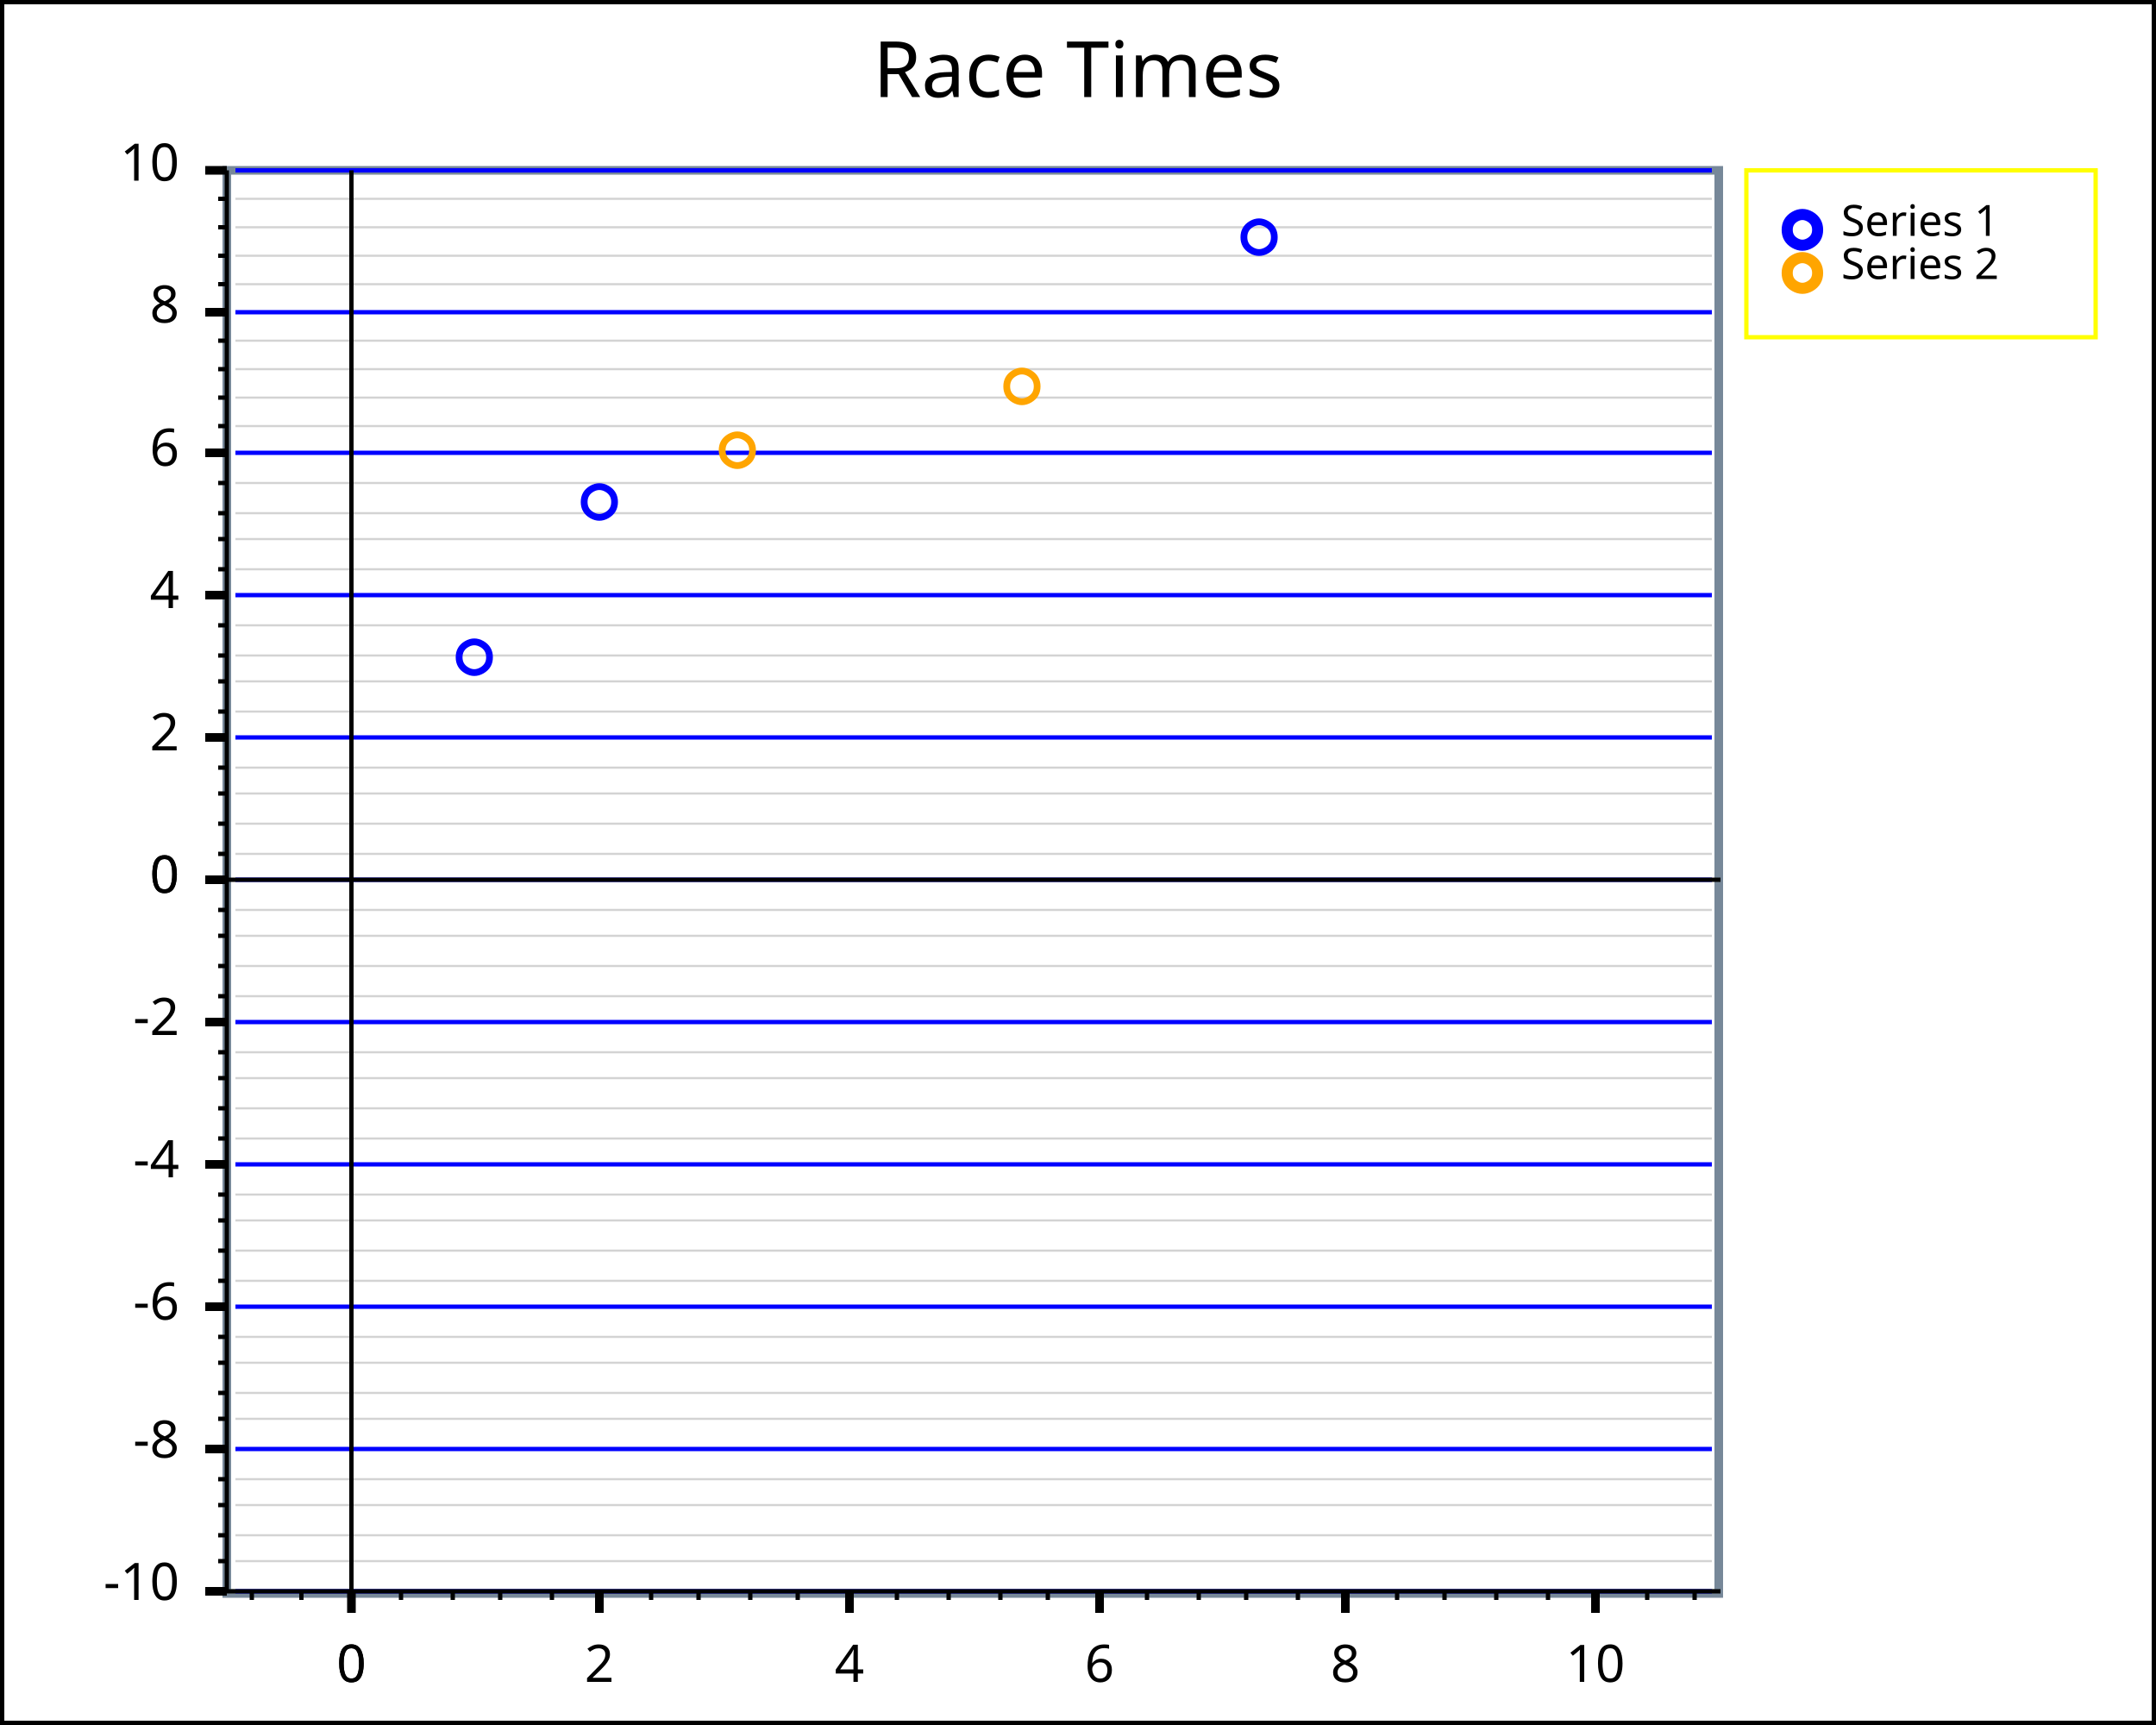
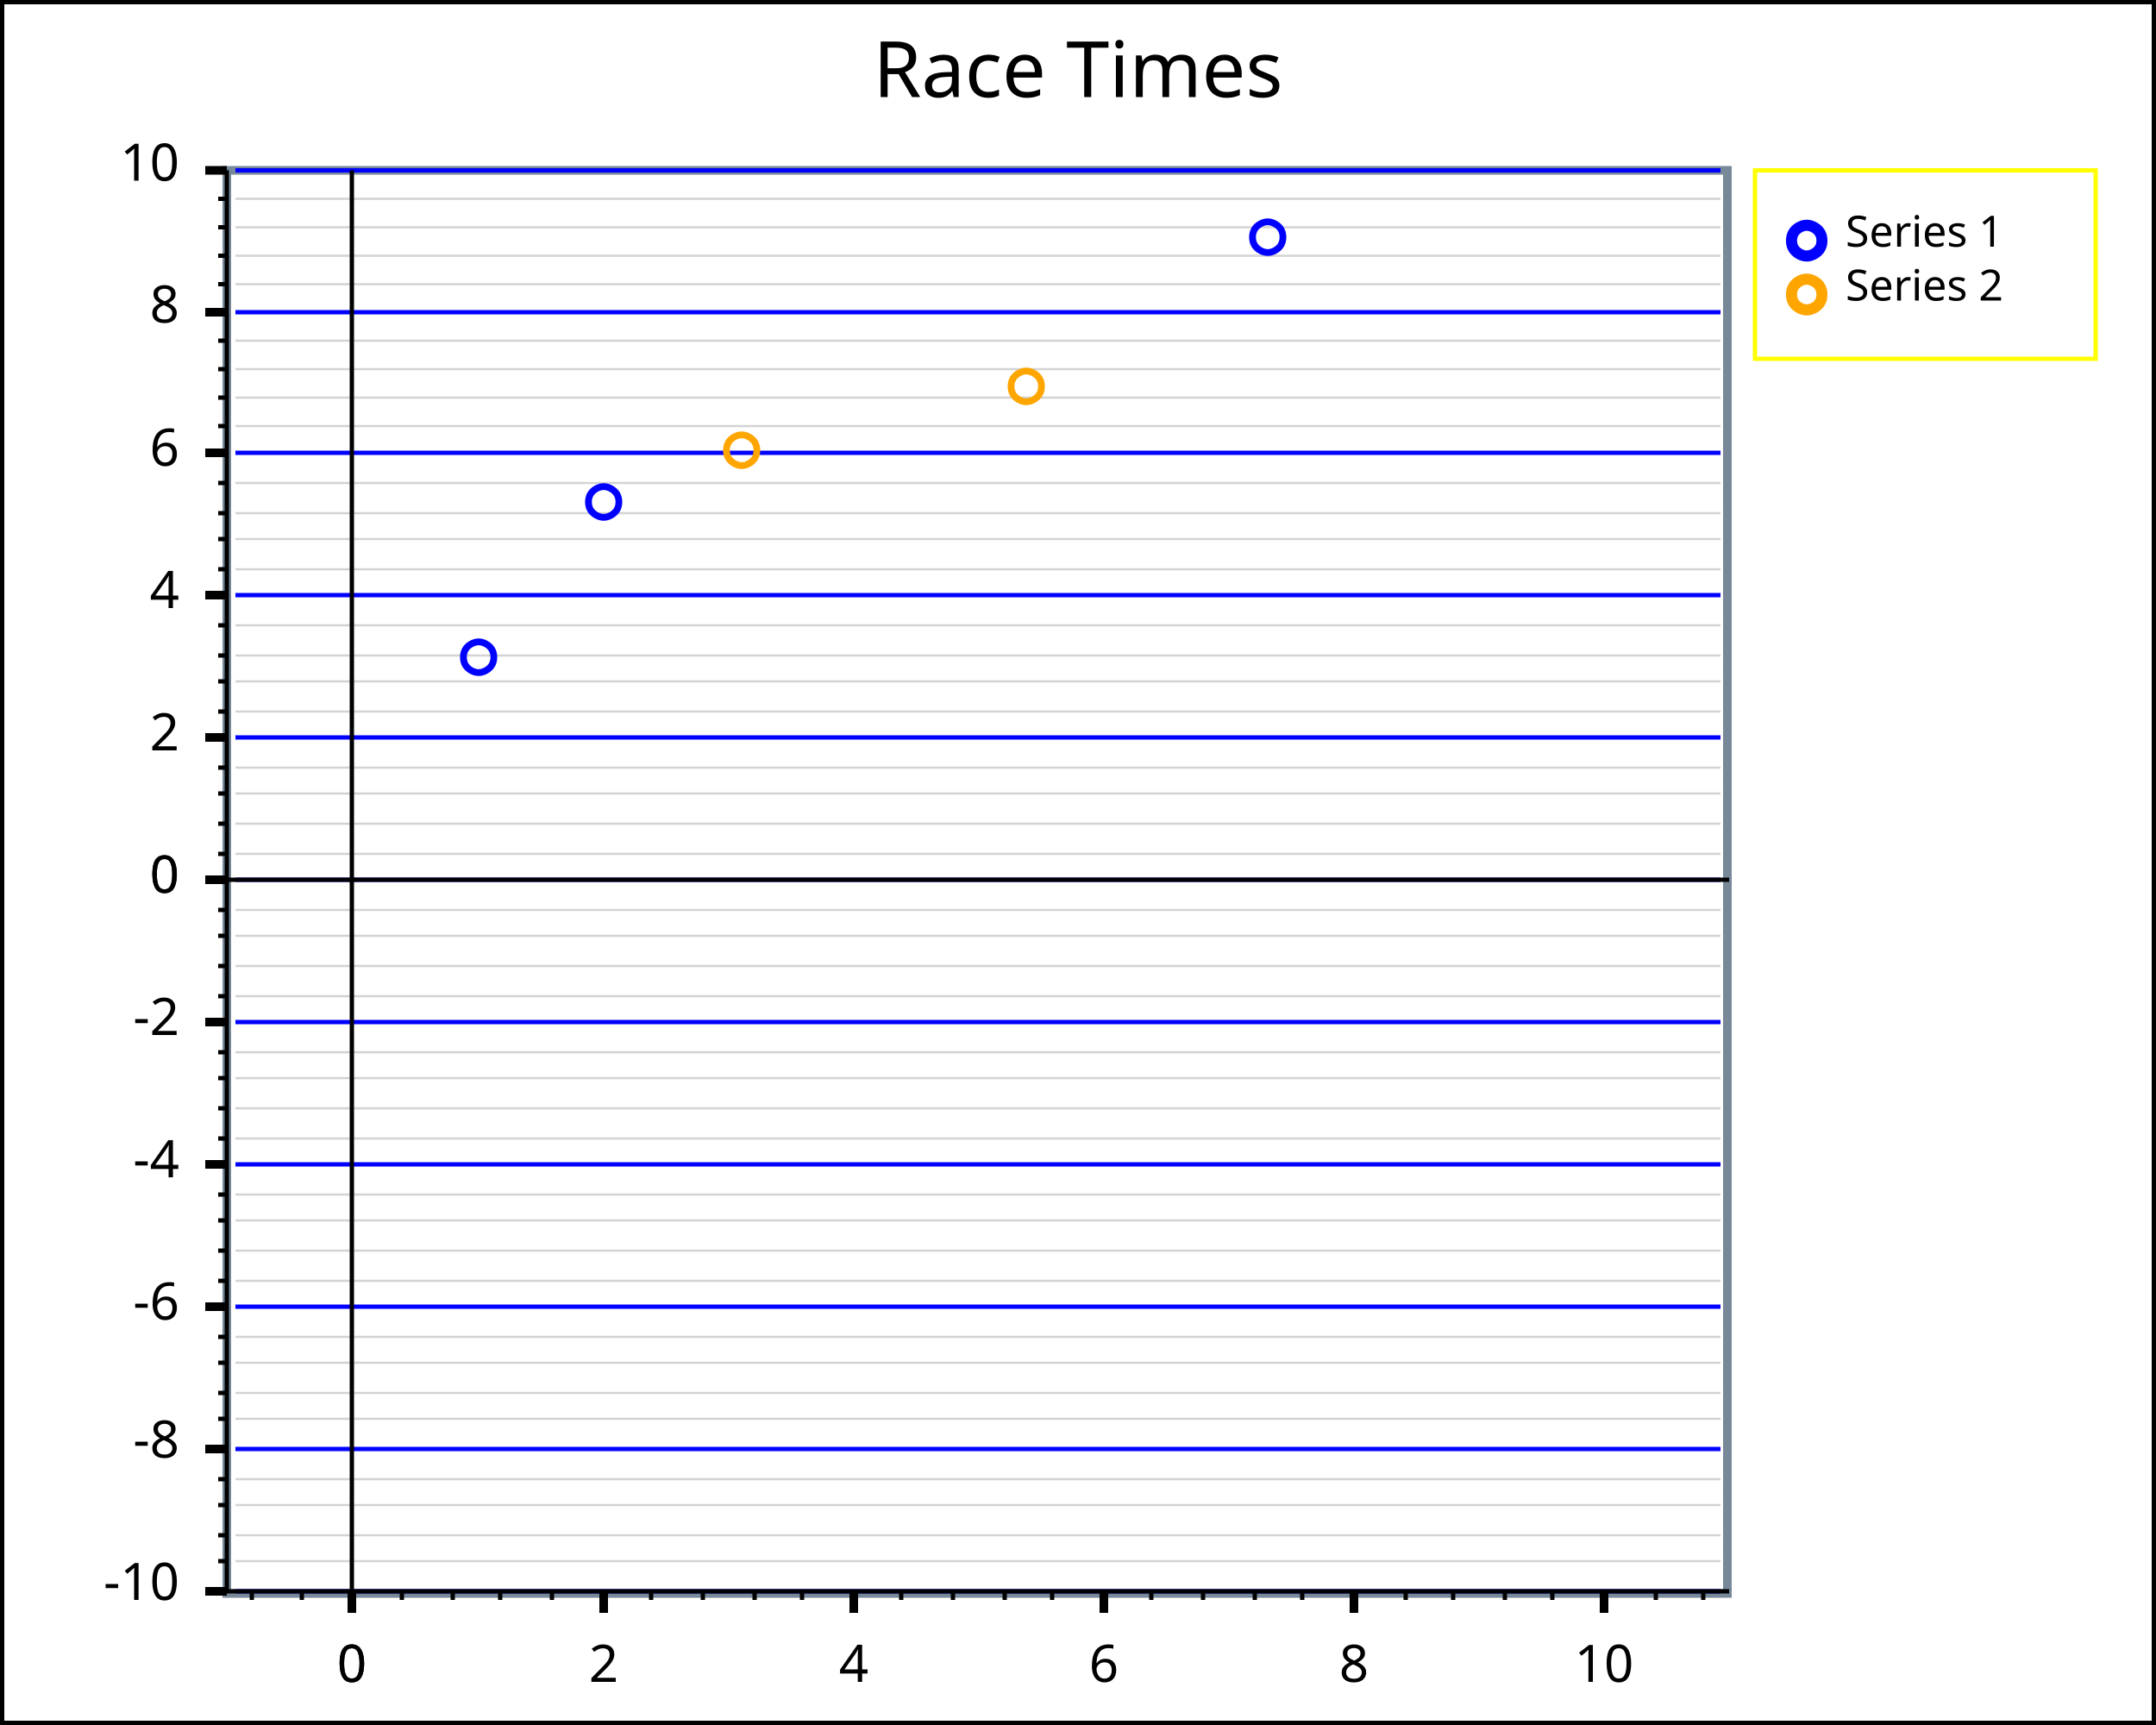
<svg xmlns="http://www.w3.org/2000/svg" width="500" height="400" version="1.1">
  <clipPath id="plot_window">
-     <rect x="53.6" y="40.5" width="344" height="328" />
+     <rect x="53.6" y="40.5" width="346" height="328" />
  </clipPath>
  <g id="imageBackground" stroke="rgb(0,0,0)" fill="rgb(255,255,255)" stroke-width="2">
    <rect x="0" y="0" width="500" height="400" />
  </g>
  <g id="plotBackground" stroke="rgb(119,136,153)" fill="rgb(255,255,255)" stroke-width="2">
-     <rect x="52.6" y="39.5" width="346" height="330" />
+     <rect x="52.6" y="39.5" width="348" height="330" />
  </g>
  <g id="yMinorGrid" stroke="rgb(211,211,211)" stroke-width="0.5">
-     <path d="M54.6,198 L397,198 M54.6,191 L397,191 M54.6,184 L397,184 M54.6,178 L397,178 M54.6,165 L397,165 M54.6,158 L397,158 M54.6,152 L397,152 M54.6,145 L397,145 M54.6,132 L397,132 M54.6,125 L397,125 M54.6,119 L397,119 M54.6,112 L397,112 M54.6,98.8 L397,98.8 M54.6,92.2 L397,92.2 M54.6,85.6 L397,85.6 M54.6,79 L397,79 M54.6,65.9 L397,65.9 M54.6,59.3 L397,59.3 M54.6,52.7 L397,52.7 M54.6,46.1 L397,46.1 M54.6,204 L397,204 M54.6,211 L397,211 M54.6,217 L397,217 M54.6,224 L397,224 M54.6,231 L397,231 M54.6,237 L397,237 M54.6,244 L397,244 M54.6,250 L397,250 M54.6,257 L397,257 M54.6,264 L397,264 M54.6,270 L397,270 M54.6,270 L397,270 M54.6,277 L397,277 M54.6,283 L397,283 M54.6,290 L397,290 M54.6,297 L397,297 M54.6,303 L397,303 M54.6,310 L397,310 M54.6,316 L397,316 M54.6,323 L397,323 M54.6,329 L397,329 M54.6,336 L397,336 M54.6,343 L397,343 M54.6,349 L397,349 M54.6,356 L397,356 M54.6,362 L397,362 M54.6,369 L397,369 " fill="none" />
+     <path d="M54.6,198 L399,198 M54.6,191 L399,191 M54.6,184 L399,184 M54.6,178 L399,178 M54.6,165 L399,165 M54.6,158 L399,158 M54.6,152 L399,152 M54.6,145 L399,145 M54.6,132 L399,132 M54.6,125 L399,125 M54.6,119 L399,119 M54.6,112 L399,112 M54.6,98.8 L399,98.8 M54.6,92.2 L399,92.2 M54.6,85.6 L399,85.6 M54.6,79 L399,79 M54.6,65.9 L399,65.9 M54.6,59.3 L399,59.3 M54.6,52.7 L399,52.7 M54.6,46.1 L399,46.1 M54.6,204 L399,204 M54.6,211 L399,211 M54.6,217 L399,217 M54.6,224 L399,224 M54.6,231 L399,231 M54.6,237 L399,237 M54.6,244 L399,244 M54.6,250 L399,250 M54.6,257 L399,257 M54.6,264 L399,264 M54.6,270 L399,270 M54.6,270 L399,270 M54.6,277 L399,277 M54.6,283 L399,283 M54.6,290 L399,290 M54.6,297 L399,297 M54.6,303 L399,303 M54.6,310 L399,310 M54.6,316 L399,316 M54.6,323 L399,323 M54.6,329 L399,329 M54.6,336 L399,336 M54.6,343 L399,343 M54.6,349 L399,349 M54.6,356 L399,356 M54.6,362 L399,362 M54.6,369 L399,369 " fill="none" />
  </g>
  <g id="yMajorGrid" stroke="rgb(0,0,255)" stroke-width="1">
-     <path d="M54.6,204 L397,204 M54.6,171 L397,171 M54.6,138 L397,138 M54.6,105 L397,105 M54.6,72.4 L397,72.4 M54.6,39.5 L397,39.5 M54.6,204 L397,204 M54.6,237 L397,237 M54.6,270 L397,270 M54.6,303 L397,303 M54.6,336 L397,336 M54.6,369 L397,369 " fill="none" />
+     <path d="M54.6,204 L399,204 M54.6,171 L399,171 M54.6,138 L399,138 M54.6,105 L399,105 M54.6,72.4 L399,72.4 M54.6,39.5 L399,39.5 M54.6,204 L399,204 M54.6,237 L399,237 M54.6,270 L399,270 M54.6,303 L399,303 M54.6,336 L399,336 M54.6,369 L399,369 " fill="none" />
  </g>
  <g id="xMinorGrid" stroke="rgb(200,220,255)" stroke-width="0.5" />
  <g id="xMajorGrid" stroke="rgb(200,220,255)" stroke-width="1" />
  <g id="yAxis" stroke="rgb(0,0,0)" stroke-width="1">
-     <line x1="81.5" y1="39.5" x2="81.5" y2="374" />
+     <line x1="81.6" y1="39.5" x2="81.6" y2="374" />
    <line x1="52.6" y1="39.5" x2="52.6" y2="369" />
  </g>
  <g id="xAxis" stroke="rgb(0,0,0)" stroke-width="1">
-     <line x1="47.6" y1="204" x2="399" y2="204" />
-     <line x1="47.6" y1="369" x2="399" y2="369" />
+     <line x1="47.6" y1="204" x2="401" y2="204" />
+     <line x1="47.6" y1="369" x2="401" y2="369" />
  </g>
  <g id="yMinorTicks" stroke="rgb(0,0,0)" stroke-width="1">
    <path d="M50.6,198 L52.6,198 M50.6,191 L52.6,191 M50.6,184 L52.6,184 M50.6,178 L52.6,178 M50.6,165 L52.6,165 M50.6,158 L52.6,158 M50.6,152 L52.6,152 M50.6,145 L52.6,145 M50.6,132 L52.6,132 M50.6,125 L52.6,125 M50.6,119 L52.6,119 M50.6,112 L52.6,112 M50.6,98.8 L52.6,98.8 M50.6,92.2 L52.6,92.2 M50.6,85.6 L52.6,85.6 M50.6,79 L52.6,79 M50.6,65.9 L52.6,65.9 M50.6,59.3 L52.6,59.3 M50.6,52.7 L52.6,52.7 M50.6,46.1 L52.6,46.1 M50.6,204 L52.6,204 M50.6,211 L52.6,211 M50.6,217 L52.6,217 M50.6,224 L52.6,224 M50.6,231 L52.6,231 M50.6,237 L52.6,237 M50.6,244 L52.6,244 M50.6,250 L52.6,250 M50.6,257 L52.6,257 M50.6,264 L52.6,264 M50.6,270 L52.6,270 M50.6,270 L52.6,270 M50.6,277 L52.6,277 M50.6,283 L52.6,283 M50.6,290 L52.6,290 M50.6,297 L52.6,297 M50.6,303 L52.6,303 M50.6,310 L52.6,310 M50.6,316 L52.6,316 M50.6,323 L52.6,323 M50.6,329 L52.6,329 M50.6,336 L52.6,336 M50.6,343 L52.6,343 M50.6,349 L52.6,349 M50.6,356 L52.6,356 M50.6,362 L52.6,362 M50.6,369 L52.6,369 " fill="none" />
  </g>
  <g id="xMinorTicks" stroke="rgb(0,0,0)" stroke-width="1">
-     <path d="M93,369 L93,371 M105,369 L105,371 M116,369 L116,371 M128,369 L128,371 M151,369 L151,371 M162,369 L162,371 M174,369 L174,371 M185,369 L185,371 M208,369 L208,371 M220,369 L220,371 M232,369 L232,371 M243,369 L243,371 M266,369 L266,371 M278,369 L278,371 M289,369 L289,371 M301,369 L301,371 M324,369 L324,371 M335,369 L335,371 M347,369 L347,371 M359,369 L359,371 M382,369 L382,371 M393,369 L393,371 M69.9,369 L69.9,371 M58.4,369 L58.4,371 " fill="none" />
+     <path d="M93.2,369 L93.2,371 M105,369 L105,371 M116,369 L116,371 M128,369 L128,371 M151,369 L151,371 M163,369 L163,371 M175,369 L175,371 M186,369 L186,371 M209,369 L209,371 M221,369 L221,371 M233,369 L233,371 M244,369 L244,371 M267,369 L267,371 M279,369 L279,371 M291,369 L291,371 M302,369 L302,371 M326,369 L326,371 M337,369 L337,371 M349,369 L349,371 M360,369 L360,371 M384,369 L384,371 M395,369 L395,371 M70,369 L70,371 M58.4,369 L58.4,371 " fill="none" />
  </g>
  <g id="yMajorTicks" stroke="rgb(0,0,0)" stroke-width="2">
    <path d="M47.6,204 L52.6,204 M47.6,171 L52.6,171 M47.6,138 L52.6,138 M47.6,105 L52.6,105 M47.6,72.4 L52.6,72.4 M47.6,39.5 L52.6,39.5 M47.6,204 L52.6,204 M47.6,237 L52.6,237 M47.6,270 L52.6,270 M47.6,303 L52.6,303 M47.6,336 L52.6,336 M47.6,369 L52.6,369 " fill="none" />
  </g>
  <g id="xMajorTicks" stroke="rgb(0,0,0)" stroke-width="2">
-     <path d="M81.5,369 L81.5,374 M139,369 L139,374 M197,369 L197,374 M255,369 L255,374 M312,369 L312,374 M370,369 L370,374 M81.5,369 L81.5,374 " fill="none" />
+     <path d="M81.6,369 L81.6,374 M140,369 L140,374 M198,369 L198,374 M256,369 L256,374 M314,369 L314,374 M372,369 L372,374 M81.6,369 L81.6,374 " fill="none" />
  </g>
  <g id="xTicksValues">
-     <text x="81.5" y="390" text-anchor="middle" font-size="12" font-family="Lucida Sans Unicode">0</text>
-     <text x="139" y="390" text-anchor="middle" font-size="12" font-family="Lucida Sans Unicode">2</text>
-     <text x="197" y="390" text-anchor="middle" font-size="12" font-family="Lucida Sans Unicode">4</text>
-     <text x="255" y="390" text-anchor="middle" font-size="12" font-family="Lucida Sans Unicode">6</text>
-     <text x="312" y="390" text-anchor="middle" font-size="12" font-family="Lucida Sans Unicode">8</text>
-     <text x="370" y="390" text-anchor="middle" font-size="12" font-family="Lucida Sans Unicode">10</text>
-     <text x="81.5" y="390" text-anchor="middle" font-size="12" font-family="Lucida Sans Unicode">0</text>
+     <text x="81.6" y="390" text-anchor="middle" font-size="12" font-family="Lucida Sans Unicode">0</text>
+     <text x="140" y="390" text-anchor="middle" font-size="12" font-family="Lucida Sans Unicode">2</text>
+     <text x="198" y="390" text-anchor="middle" font-size="12" font-family="Lucida Sans Unicode">4</text>
+     <text x="256" y="390" text-anchor="middle" font-size="12" font-family="Lucida Sans Unicode">6</text>
+     <text x="314" y="390" text-anchor="middle" font-size="12" font-family="Lucida Sans Unicode">8</text>
+     <text x="372" y="390" text-anchor="middle" font-size="12" font-family="Lucida Sans Unicode">10</text>
+     <text x="81.6" y="390" text-anchor="middle" font-size="12" font-family="Lucida Sans Unicode">0</text>
  </g>
  <g id="yTicksValues">
    <text x="41.6" y="207" text-anchor="end" font-size="12" font-family="Lucida Sans Unicode">0</text>
    <text x="41.6" y="174" text-anchor="end" font-size="12" font-family="Lucida Sans Unicode">2</text>
    <text x="41.6" y="141" text-anchor="end" font-size="12" font-family="Lucida Sans Unicode">4</text>
    <text x="41.6" y="108" text-anchor="end" font-size="12" font-family="Lucida Sans Unicode">6</text>
    <text x="41.6" y="74.8" text-anchor="end" font-size="12" font-family="Lucida Sans Unicode">8</text>
    <text x="41.6" y="41.9" text-anchor="end" font-size="12" font-family="Lucida Sans Unicode">10</text>
    <text x="41.6" y="207" text-anchor="end" font-size="12" font-family="Lucida Sans Unicode">0</text>
    <text x="41.6" y="240" text-anchor="end" font-size="12" font-family="Lucida Sans Unicode">-2</text>
    <text x="41.6" y="273" text-anchor="end" font-size="12" font-family="Lucida Sans Unicode">-4</text>
    <text x="41.6" y="306" text-anchor="end" font-size="12" font-family="Lucida Sans Unicode">-6</text>
    <text x="41.6" y="338" text-anchor="end" font-size="12" font-family="Lucida Sans Unicode">-8</text>
    <text x="41.6" y="371" text-anchor="end" font-size="12" font-family="Lucida Sans Unicode">-10</text>
  </g>
  <g id="yLabel">
    <text x="14.9" y="204" text-anchor="middle" transform="rotate(-90 14.9 204 )" font-size="14" font-family="Lucida Sans Unicode" />
  </g>
  <g id="xLabel">
-     <text x="226" y="402" text-anchor="middle" font-size="12" font-family="Lucida Sans Unicode" />
+     <text x="227" y="402" text-anchor="middle" font-size="12" font-family="Lucida Sans Unicode" />
  </g>
  <g id="plotPoints" clip-path="url(#plot_window)">
    <g stroke="rgb(0,0,255)" fill="rgb(255,0,0)">
-       <text x="110" y="155" text-anchor="middle" font-size="10" font-family="Lucida Sans Unicode">○</text>
-       <text x="139" y="119" text-anchor="middle" font-size="10" font-family="Lucida Sans Unicode">○</text>
-       <text x="292" y="57.6" text-anchor="middle" font-size="10" font-family="Lucida Sans Unicode">○</text>
+       <text x="111" y="155" text-anchor="middle" font-size="10" font-family="Lucida Sans Unicode">○</text>
+       <text x="140" y="119" text-anchor="middle" font-size="10" font-family="Lucida Sans Unicode">○</text>
+       <text x="294" y="57.6" text-anchor="middle" font-size="10" font-family="Lucida Sans Unicode">○</text>
    </g>
    <g stroke="rgb(255,165,0)" fill="rgb(255,255,255)">
-       <text x="171" y="107" text-anchor="middle" font-size="10" font-family="Lucida Sans Unicode">○</text>
-       <text x="237" y="92.2" text-anchor="middle" font-size="10" font-family="Lucida Sans Unicode">○</text>
+       <text x="172" y="107" text-anchor="middle" font-size="10" font-family="Lucida Sans Unicode">○</text>
+       <text x="238" y="92.2" text-anchor="middle" font-size="10" font-family="Lucida Sans Unicode">○</text>
    </g>
  </g>
  <g id="legendBackground" stroke="rgb(255,255,0)" fill="rgb(255,255,255)" stroke-width="1">
-     <rect x="405" y="39.5" width="81" height="38.7" />
+     <rect x="407" y="39.5" width="79" height="43.7" />
  </g>
  <g id="legendPoints">
    <g stroke="rgb(0,0,255)" fill="rgb(255,0,0)" stroke-width="2">
-       <text x="418" y="55.9" text-anchor="middle" font-size="10" font-family="Lucida Sans Unicode">○</text>
+       <text x="419" y="58.4" text-anchor="middle" font-size="10" font-family="Lucida Sans Unicode">○</text>
    </g>
    <g stroke="rgb(255,165,0)" fill="rgb(255,255,255)" stroke-width="2">
-       <text x="418" y="65.9" text-anchor="middle" font-size="10" font-family="Lucida Sans Unicode">○</text>
+       <text x="419" y="70.9" text-anchor="middle" font-size="10" font-family="Lucida Sans Unicode">○</text>
    </g>
  </g>
  <g id="legendText">
-     <text x="427" y="54.7" font-size="10" font-family="Lucida Sans Unicode" font-weight="normal">Series 1</text>
-     <text x="427" y="64.7" font-size="10" font-family="Lucida Sans Unicode" font-weight="normal">Series 2</text>
+     <text x="428" y="57.2" font-size="10" font-family="Lucida Sans Unicode" font-weight="normal">Series 1</text>
+     <text x="428" y="69.7" font-size="10" font-family="Lucida Sans Unicode" font-weight="normal">Series 2</text>
  </g>
  <g id="title">
    <text x="250" y="22.5" text-anchor="middle" font-size="18" font-family="Lucida Sans Unicode" font-weight="normal">Race Times</text>
  </g>
  <g id="plotXValues" />
  <g id="plotYValues" />
</svg>
